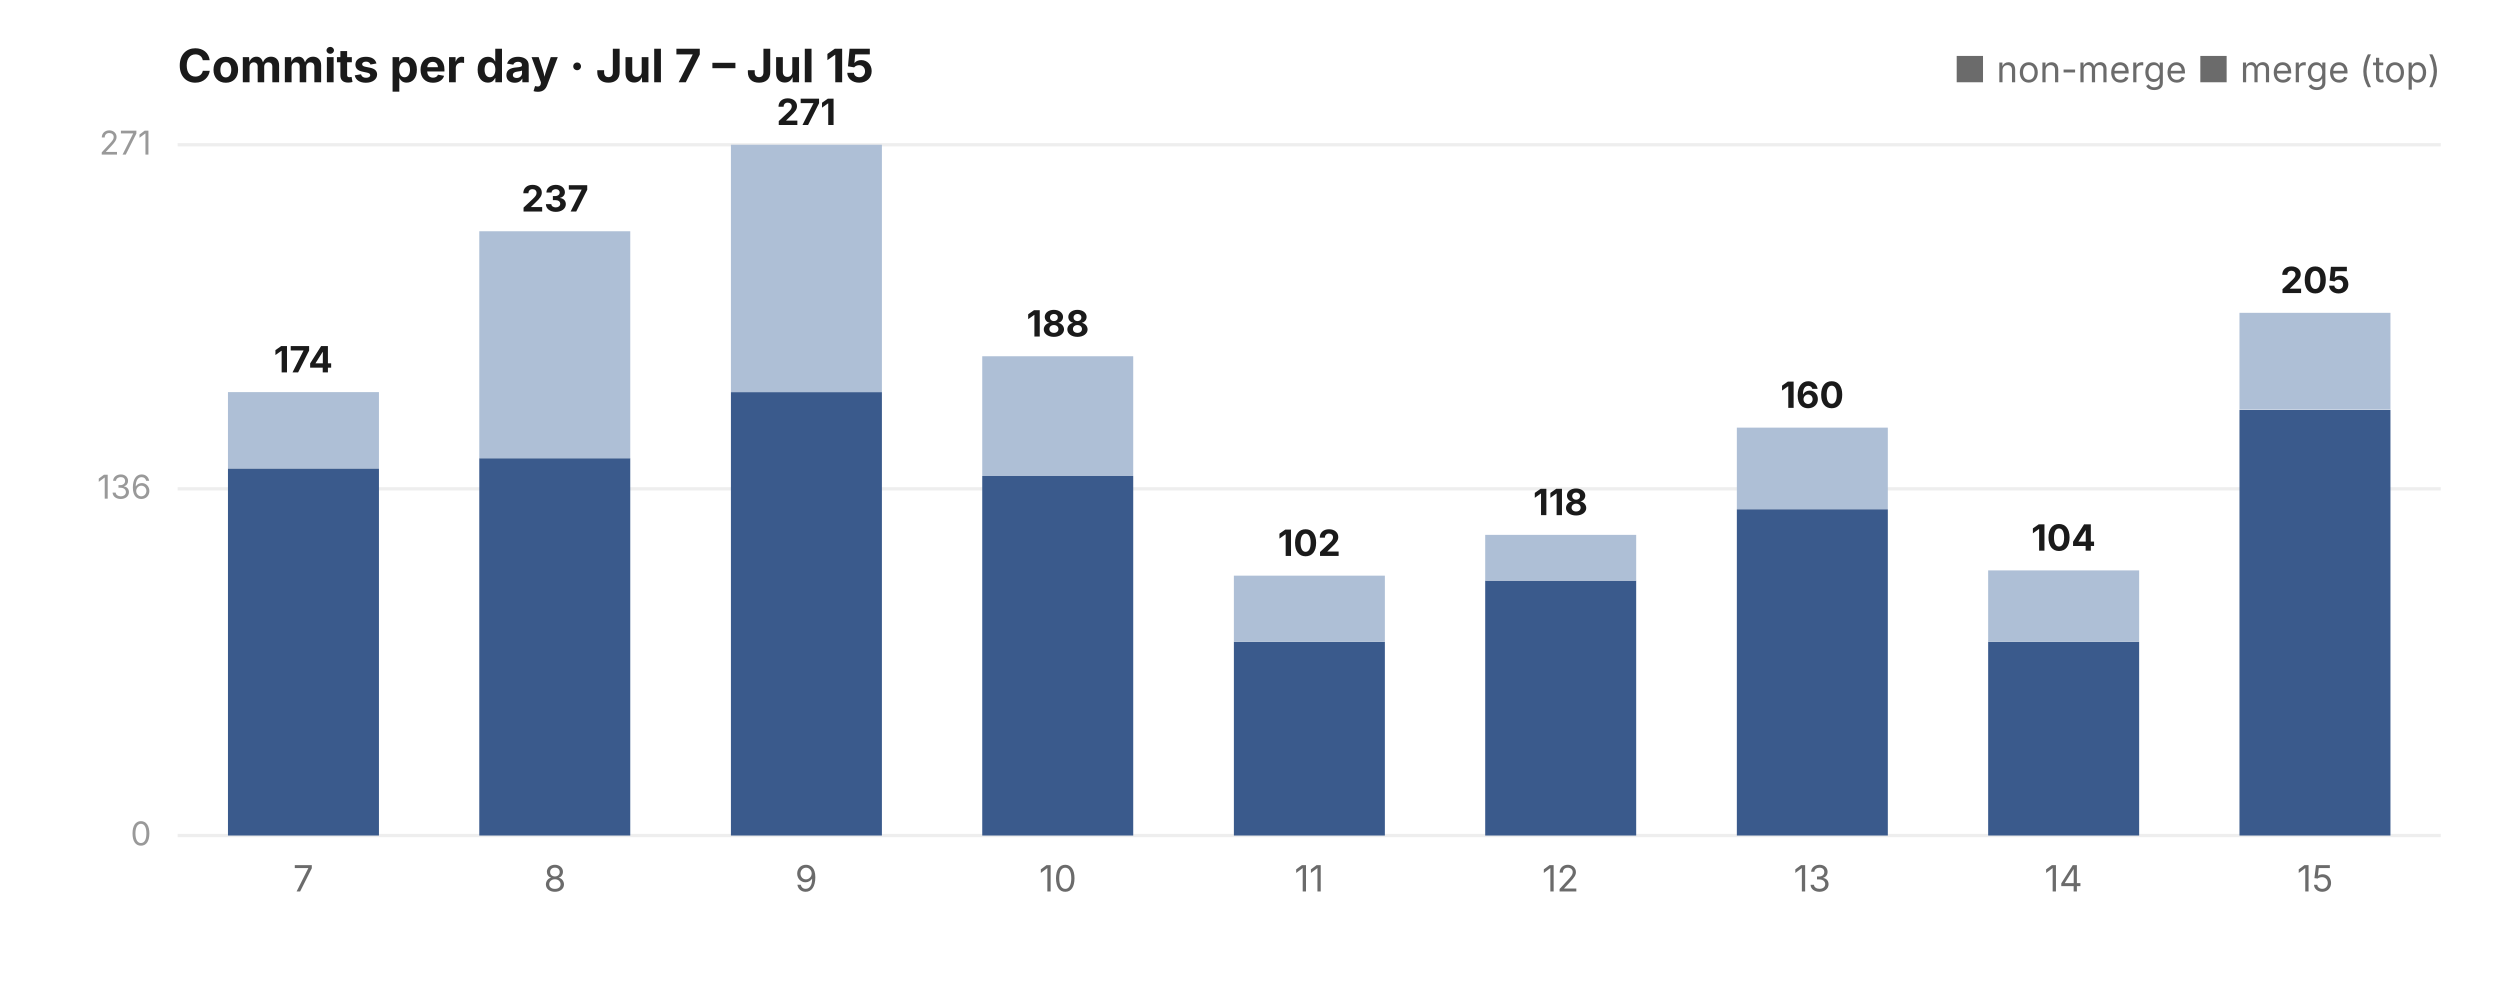
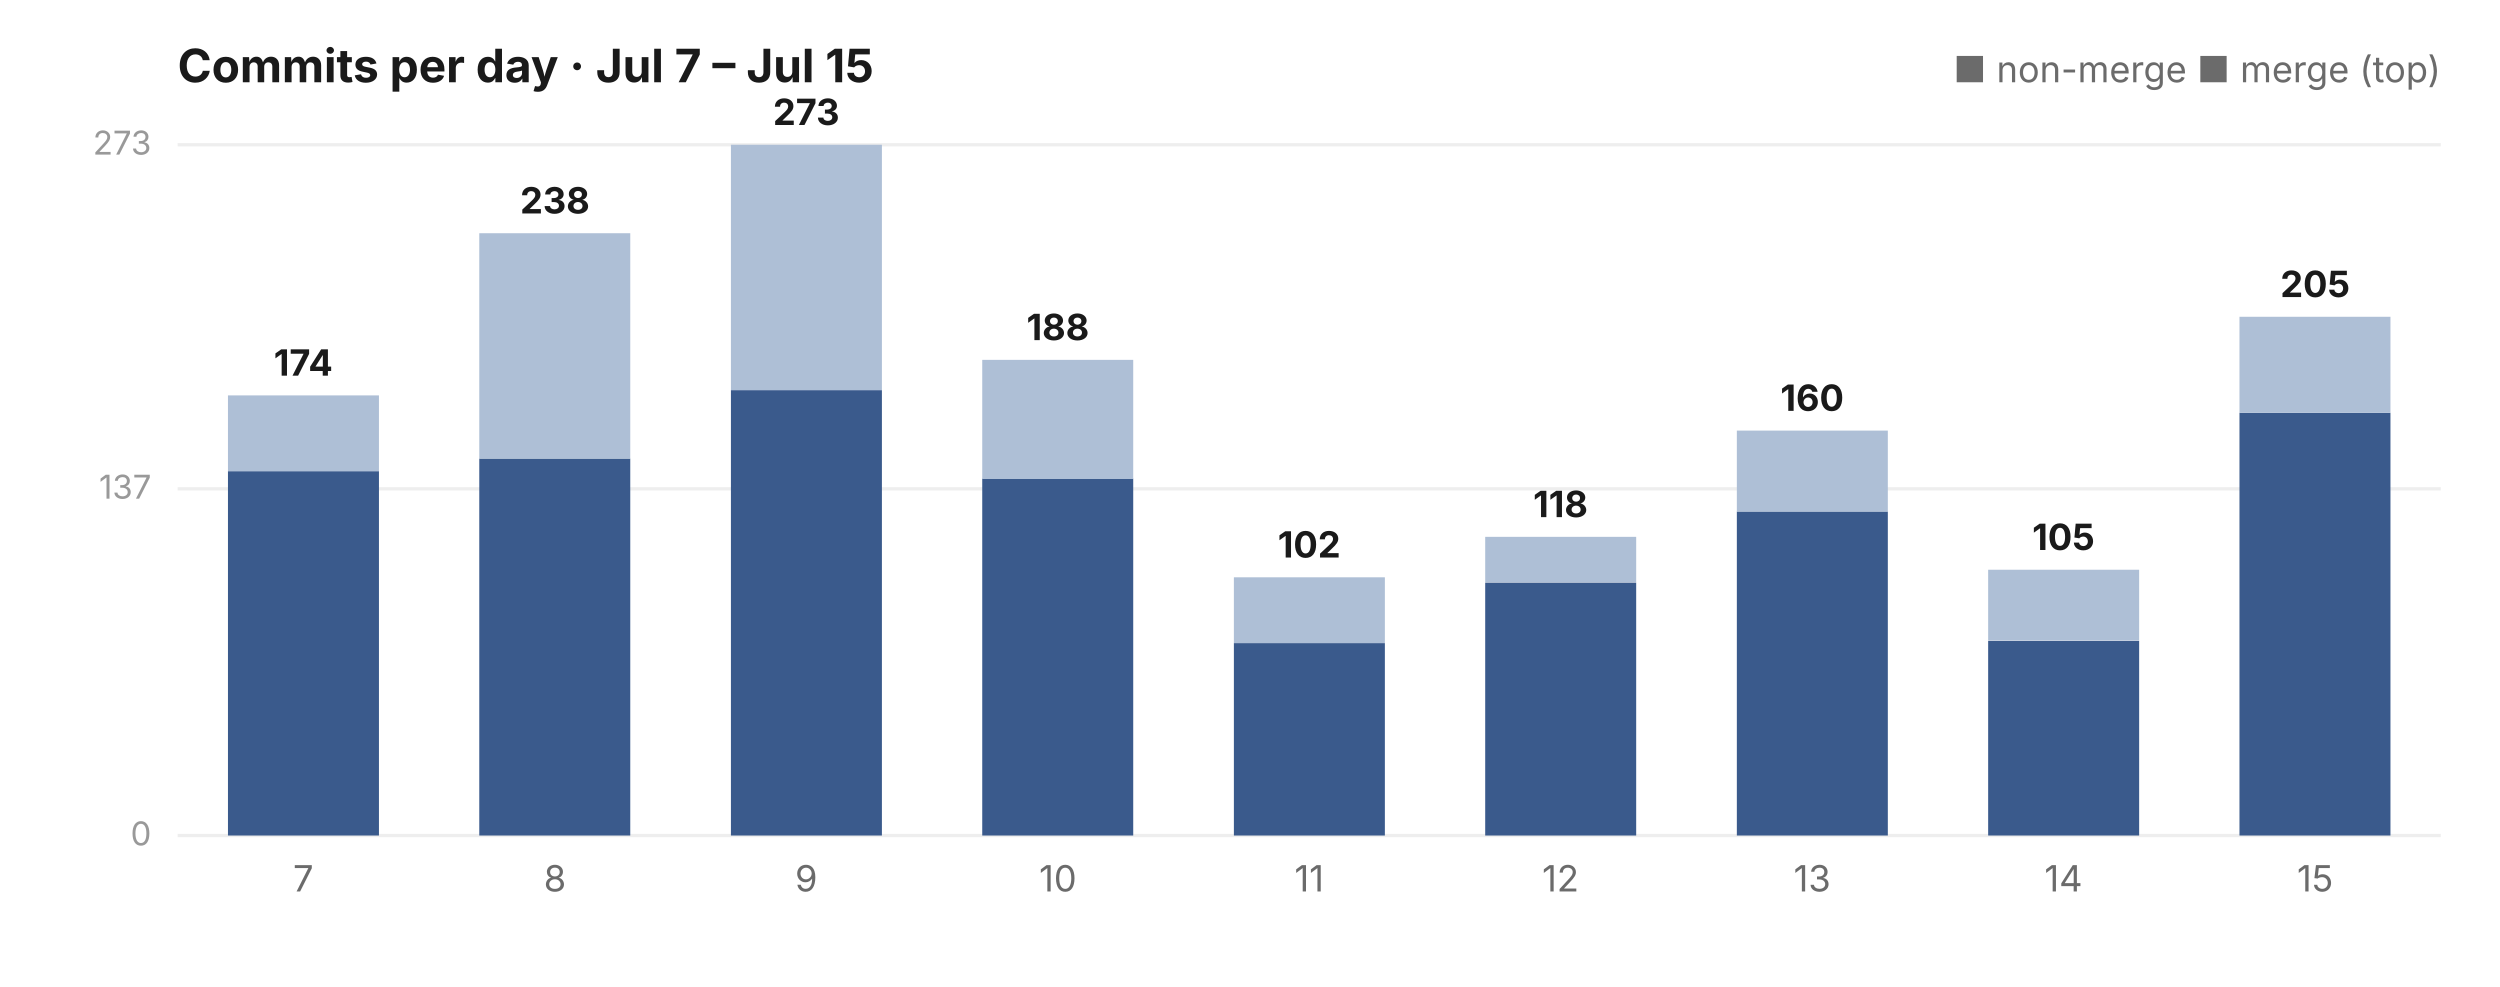
<svg xmlns="http://www.w3.org/2000/svg" viewBox="0 0 760 300" width="760" height="300" style="max-width:100%;height:auto;font-family:-apple-system,Segoe UI,sans-serif;background:#fff;border:1px solid #e7e7e4;border-radius:8px">
  <text x="54" y="25" font-size="14" font-weight="700" fill="#1a1a1a">Commits per day · Jul 7 – Jul 15</text>
  <text x="742" y="25" font-size="11" fill="#6b6b6b" text-anchor="end">■ non-merge ■ merge (top)</text>
  <line x1="54" y1="254.0" x2="742" y2="254.0" stroke="#eee" />
  <text x="46" y="257.0" font-size="10" fill="#999" text-anchor="end">0</text>
  <line x1="54" y1="148.6" x2="742" y2="148.6" stroke="#eee" />
-   <text x="46" y="151.6" font-size="10" fill="#999" text-anchor="end">136</text>
+   <text x="46" y="151.6" font-size="10" fill="#999" text-anchor="end">137</text>
  <line x1="54" y1="44.0" x2="742" y2="44.0" stroke="#eee" />
-   <text x="46" y="47.0" font-size="10" fill="#999" text-anchor="end">271</text>
-   <rect x="69.3" y="142.4" width="45.9" height="111.6" fill="#3a5a8c" />
-   <rect x="69.3" y="119.2" width="45.9" height="23.2" fill="#aebfd6" />
+   <text x="46" y="47.0" font-size="10" fill="#999" text-anchor="end">273</text>
+   <rect x="69.3" y="143.2" width="45.9" height="110.8" fill="#3a5a8c" />
+   <rect x="69.3" y="120.2" width="45.9" height="23.1" fill="#aebfd6" />
  <text x="92.2" y="271.0" font-size="11" fill="#6b6b6b" text-anchor="middle">7</text>
-   <text x="92.2" y="113.2" font-size="11" fill="#1a1a1a" text-anchor="middle" font-weight="700">174</text>
-   <rect x="145.7" y="139.3" width="45.9" height="114.7" fill="#3a5a8c" />
-   <rect x="145.7" y="70.3" width="45.9" height="69.0" fill="#aebfd6" />
+   <text x="92.2" y="114.2" font-size="11" fill="#1a1a1a" text-anchor="middle" font-weight="700">174</text>
+   <rect x="145.7" y="139.4" width="45.9" height="114.6" fill="#3a5a8c" />
+   <rect x="145.7" y="70.9" width="45.9" height="68.5" fill="#aebfd6" />
  <text x="168.7" y="271.0" font-size="11" fill="#6b6b6b" text-anchor="middle">8</text>
-   <text x="168.7" y="64.3" font-size="11" fill="#1a1a1a" text-anchor="middle" font-weight="700">237</text>
-   <rect x="222.2" y="119.2" width="45.9" height="134.8" fill="#3a5a8c" />
-   <rect x="222.2" y="44.0" width="45.9" height="75.2" fill="#aebfd6" />
+   <text x="168.7" y="64.9" font-size="11" fill="#1a1a1a" text-anchor="middle" font-weight="700">238</text>
+   <rect x="222.2" y="118.6" width="45.9" height="135.4" fill="#3a5a8c" />
+   <rect x="222.2" y="44.0" width="45.9" height="74.6" fill="#aebfd6" />
  <text x="245.1" y="271.0" font-size="11" fill="#6b6b6b" text-anchor="middle">9</text>
-   <text x="245.1" y="38.0" font-size="11" fill="#1a1a1a" text-anchor="middle" font-weight="700">271</text>
-   <rect x="298.6" y="144.7" width="45.9" height="109.3" fill="#3a5a8c" />
-   <rect x="298.6" y="108.3" width="45.9" height="36.4" fill="#aebfd6" />
+   <text x="245.1" y="38.0" font-size="11" fill="#1a1a1a" text-anchor="middle" font-weight="700">273</text>
+   <rect x="298.6" y="145.5" width="45.9" height="108.5" fill="#3a5a8c" />
+   <rect x="298.6" y="109.4" width="45.9" height="36.2" fill="#aebfd6" />
  <text x="321.6" y="271.0" font-size="11" fill="#6b6b6b" text-anchor="middle">10</text>
-   <text x="321.6" y="102.3" font-size="11" fill="#1a1a1a" text-anchor="middle" font-weight="700">188</text>
-   <rect x="375.1" y="195.1" width="45.9" height="58.9" fill="#3a5a8c" />
-   <rect x="375.1" y="175.0" width="45.9" height="20.1" fill="#aebfd6" />
+   <text x="321.6" y="103.4" font-size="11" fill="#1a1a1a" text-anchor="middle" font-weight="700">188</text>
+   <rect x="375.1" y="195.5" width="45.9" height="58.5" fill="#3a5a8c" />
+   <rect x="375.1" y="175.5" width="45.9" height="20.0" fill="#aebfd6" />
  <text x="398.0" y="271.0" font-size="11" fill="#6b6b6b" text-anchor="middle">11</text>
-   <text x="398.0" y="169.0" font-size="11" fill="#1a1a1a" text-anchor="middle" font-weight="700">102</text>
-   <rect x="451.5" y="176.5" width="45.9" height="77.5" fill="#3a5a8c" />
-   <rect x="451.5" y="162.6" width="45.9" height="13.9" fill="#aebfd6" />
+   <text x="398.0" y="169.5" font-size="11" fill="#1a1a1a" text-anchor="middle" font-weight="700">102</text>
+   <rect x="451.5" y="177.1" width="45.9" height="76.9" fill="#3a5a8c" />
+   <rect x="451.5" y="163.2" width="45.9" height="13.8" fill="#aebfd6" />
  <text x="474.4" y="271.0" font-size="11" fill="#6b6b6b" text-anchor="middle">12</text>
-   <text x="474.4" y="156.6" font-size="11" fill="#1a1a1a" text-anchor="middle" font-weight="700">118</text>
-   <rect x="528.0" y="154.8" width="45.9" height="99.2" fill="#3a5a8c" />
-   <rect x="528.0" y="130.0" width="45.9" height="24.8" fill="#aebfd6" />
+   <text x="474.4" y="157.2" font-size="11" fill="#1a1a1a" text-anchor="middle" font-weight="700">118</text>
+   <rect x="528.0" y="155.5" width="45.9" height="98.5" fill="#3a5a8c" />
+   <rect x="528.0" y="130.9" width="45.9" height="24.6" fill="#aebfd6" />
  <text x="550.9" y="271.0" font-size="11" fill="#6b6b6b" text-anchor="middle">13</text>
-   <text x="550.9" y="124.0" font-size="11" fill="#1a1a1a" text-anchor="middle" font-weight="700">160</text>
-   <rect x="604.4" y="195.1" width="45.9" height="58.9" fill="#3a5a8c" />
-   <rect x="604.4" y="173.4" width="45.9" height="21.7" fill="#aebfd6" />
+   <text x="550.9" y="124.9" font-size="11" fill="#1a1a1a" text-anchor="middle" font-weight="700">160</text>
+   <rect x="604.4" y="194.8" width="45.9" height="59.2" fill="#3a5a8c" />
+   <rect x="604.4" y="173.2" width="45.9" height="21.5" fill="#aebfd6" />
  <text x="627.3" y="271.0" font-size="11" fill="#6b6b6b" text-anchor="middle">14</text>
-   <text x="627.3" y="167.4" font-size="11" fill="#1a1a1a" text-anchor="middle" font-weight="700">104</text>
-   <rect x="680.8" y="124.6" width="45.9" height="129.4" fill="#3a5a8c" />
-   <rect x="680.8" y="95.1" width="45.9" height="29.4" fill="#aebfd6" />
+   <text x="627.3" y="167.2" font-size="11" fill="#1a1a1a" text-anchor="middle" font-weight="700">105</text>
+   <rect x="680.8" y="125.5" width="45.9" height="128.5" fill="#3a5a8c" />
+   <rect x="680.8" y="96.3" width="45.9" height="29.2" fill="#aebfd6" />
  <text x="703.8" y="271.0" font-size="11" fill="#6b6b6b" text-anchor="middle">15</text>
-   <text x="703.8" y="89.1" font-size="11" fill="#1a1a1a" text-anchor="middle" font-weight="700">205</text>
+   <text x="703.8" y="90.3" font-size="11" fill="#1a1a1a" text-anchor="middle" font-weight="700">205</text>
</svg>
